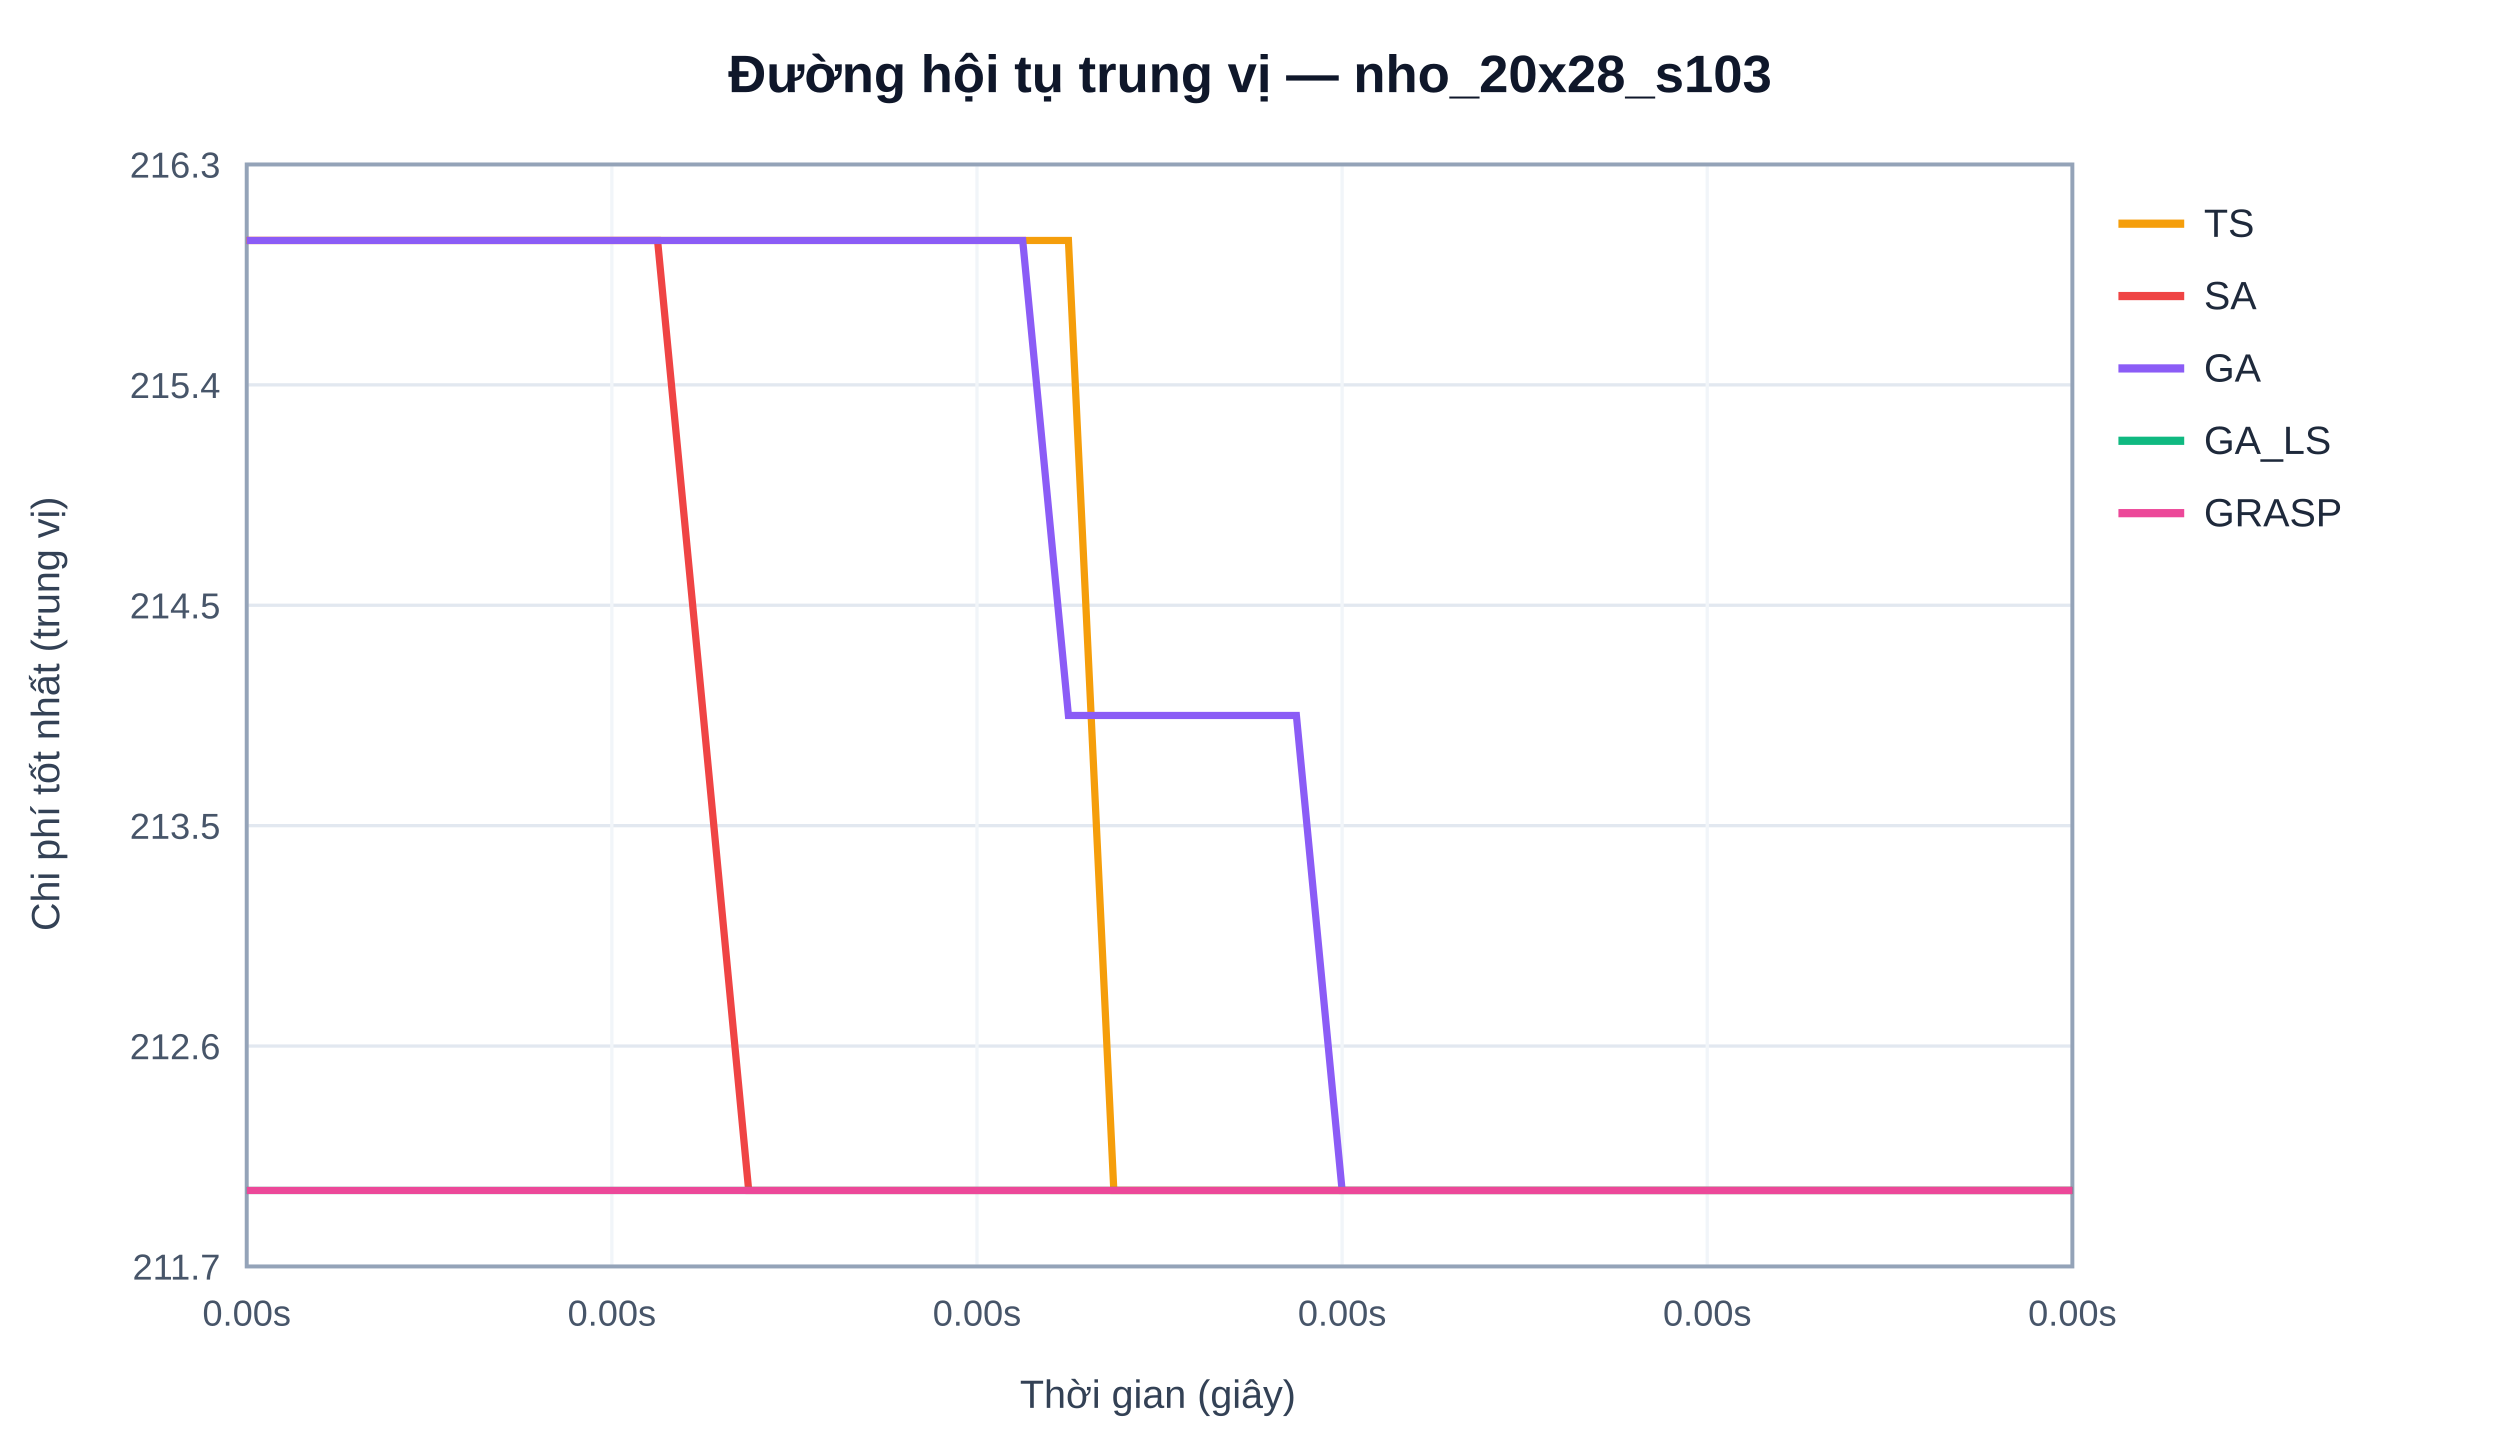
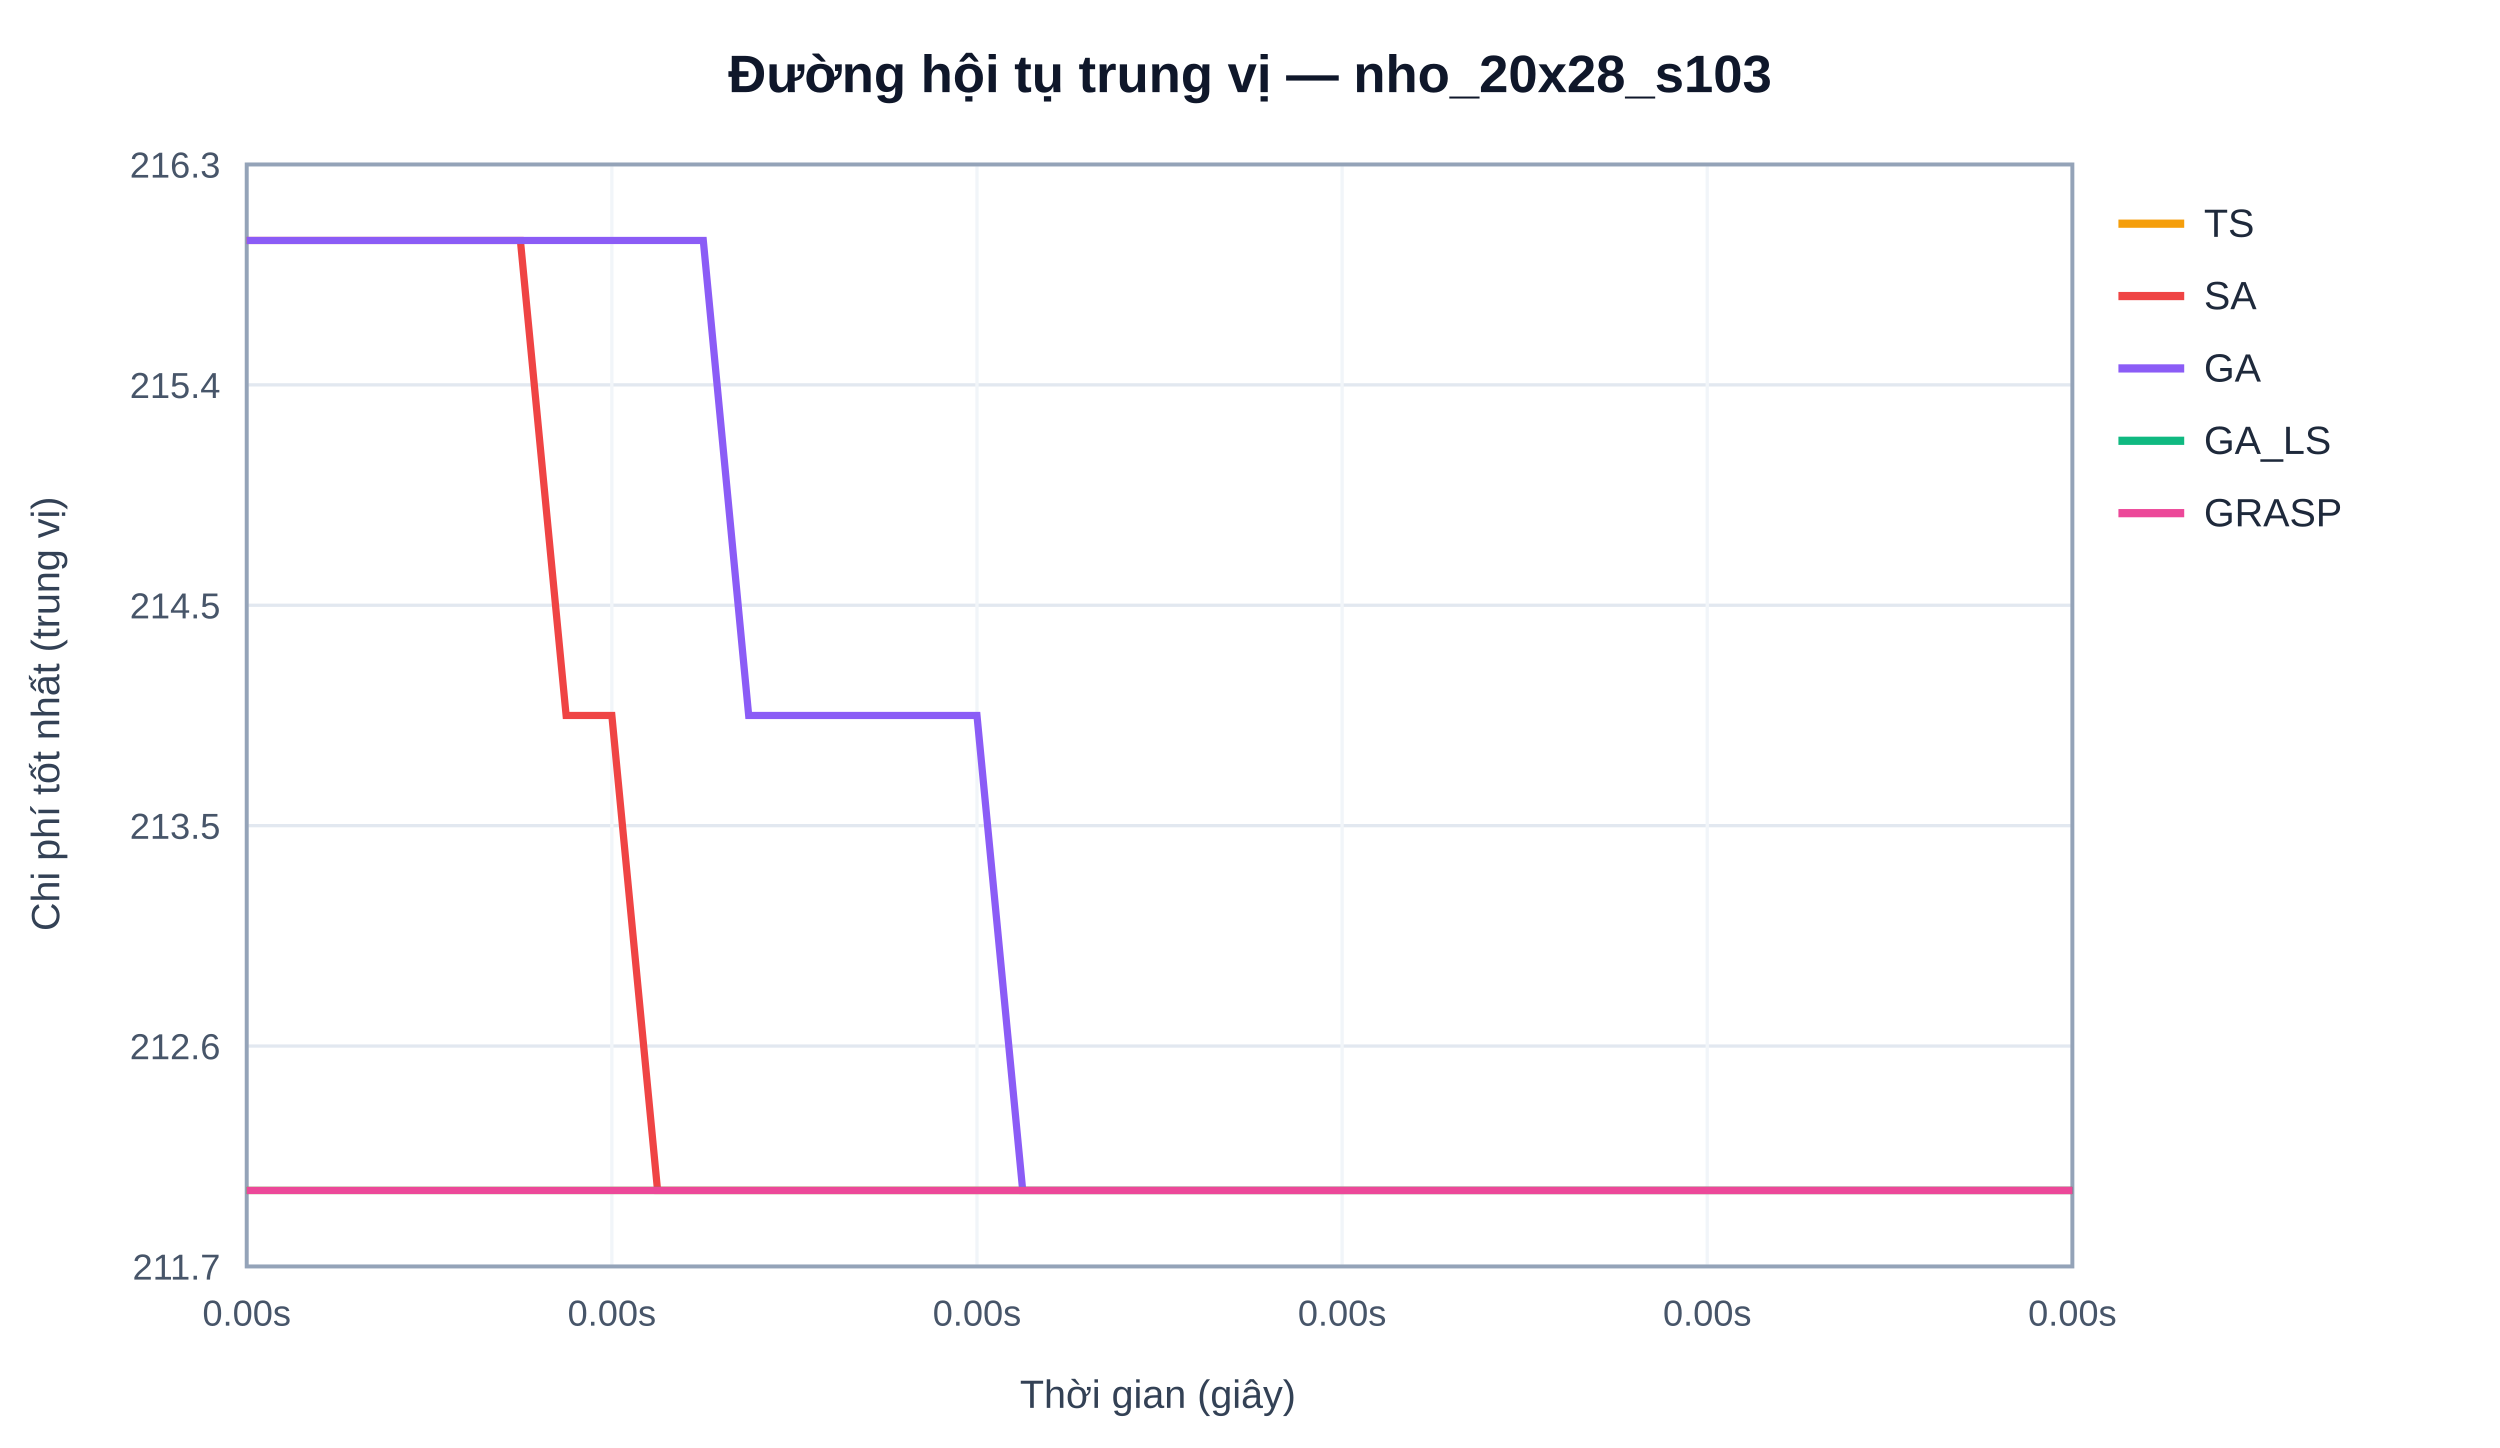
<svg xmlns="http://www.w3.org/2000/svg" width="760" height="440" viewBox="0 0 760 440" style="background:#ffffff;font-family:Segoe UI,Arial,sans-serif">
  <text x="380" y="28" text-anchor="middle" font-size="16" font-weight="bold" fill="#0f172a">Đường hội tụ trung vị — nho_20x28_s103</text>
  <line x1="75" y1="385.0" x2="630" y2="385.0" stroke="#e2e8f0" stroke-width="1" />
  <text x="67" y="389.0" text-anchor="end" font-size="11" fill="#475569">211.7</text>
  <line x1="75" y1="318.0" x2="630" y2="318.0" stroke="#e2e8f0" stroke-width="1" />
  <text x="67" y="322.0" text-anchor="end" font-size="11" fill="#475569">212.6</text>
  <line x1="75" y1="251.0" x2="630" y2="251.0" stroke="#e2e8f0" stroke-width="1" />
  <text x="67" y="255.0" text-anchor="end" font-size="11" fill="#475569">213.5</text>
  <line x1="75" y1="184.0" x2="630" y2="184.0" stroke="#e2e8f0" stroke-width="1" />
  <text x="67" y="188.0" text-anchor="end" font-size="11" fill="#475569">214.5</text>
  <line x1="75" y1="117.0" x2="630" y2="117.0" stroke="#e2e8f0" stroke-width="1" />
  <text x="67" y="121.0" text-anchor="end" font-size="11" fill="#475569">215.4</text>
  <line x1="75" y1="50.0" x2="630" y2="50.0" stroke="#e2e8f0" stroke-width="1" />
  <text x="67" y="54.0" text-anchor="end" font-size="11" fill="#475569">216.3</text>
  <line x1="75.0" y1="50" x2="75.0" y2="385" stroke="#f1f5f9" stroke-width="1" />
  <text x="75.0" y="403" text-anchor="middle" font-size="11" fill="#475569">0.00s</text>
  <line x1="186.0" y1="50" x2="186.0" y2="385" stroke="#f1f5f9" stroke-width="1" />
  <text x="186.0" y="403" text-anchor="middle" font-size="11" fill="#475569">0.00s</text>
  <line x1="297.0" y1="50" x2="297.0" y2="385" stroke="#f1f5f9" stroke-width="1" />
  <text x="297.0" y="403" text-anchor="middle" font-size="11" fill="#475569">0.00s</text>
  <line x1="408.0" y1="50" x2="408.0" y2="385" stroke="#f1f5f9" stroke-width="1" />
  <text x="408.0" y="403" text-anchor="middle" font-size="11" fill="#475569">0.00s</text>
  <line x1="519.0" y1="50" x2="519.0" y2="385" stroke="#f1f5f9" stroke-width="1" />
  <text x="519.0" y="403" text-anchor="middle" font-size="11" fill="#475569">0.00s</text>
  <line x1="630.0" y1="50" x2="630.0" y2="385" stroke="#f1f5f9" stroke-width="1" />
  <text x="630.0" y="403" text-anchor="middle" font-size="11" fill="#475569">0.00s</text>
  <rect x="75" y="50" width="555" height="335" fill="none" stroke="#94a3b8" stroke-width="1.2" />
  <text x="352" y="428" text-anchor="middle" font-size="12" fill="#334155">Thời gian (giây)</text>
  <text x="18" y="217" text-anchor="middle" font-size="12" fill="#334155" transform="rotate(-90 18 217)">Chi phí tốt nhất (trung vị)</text>
-   <polyline fill="none" stroke="#f59e0b" stroke-width="2.2" points="75.0,73.1 88.9,73.1 102.8,73.1 116.6,73.1 130.5,73.1 144.4,73.1 158.2,73.1 172.1,73.1 186.0,73.1 199.9,73.1 213.8,73.1 227.6,73.1 241.5,73.1 255.4,73.1 269.2,73.1 283.1,73.1 297.0,73.1 310.9,73.1 324.8,73.1 338.6,361.9 352.5,361.9 366.4,361.9 380.2,361.9 394.1,361.9 408.0,361.9 421.9,361.9 435.8,361.9 449.6,361.9 463.5,361.9 477.4,361.9 491.2,361.9 505.1,361.9 519.0,361.9 532.9,361.9 546.8,361.9 560.6,361.9 574.5,361.9 588.4,361.9 602.2,361.9 616.1,361.9 630.0,361.9" />
+   <polyline fill="none" stroke="#f59e0b" stroke-width="2.2" points="75.0,361.9 88.9,361.9 102.8,361.9 116.6,361.9 130.5,361.9 144.4,361.9 158.2,361.9 172.1,361.9 186.0,361.9 199.9,361.9 213.8,361.9 227.6,361.9 241.5,361.9 255.4,361.9 269.2,361.9 283.1,361.9 297.0,361.9 310.9,361.9 324.8,361.9 338.6,361.9 352.5,361.9 366.4,361.9 380.2,361.9 394.1,361.9 408.0,361.9 421.9,361.9 435.8,361.9 449.6,361.9 463.5,361.9 477.4,361.9 491.2,361.9 505.1,361.9 519.0,361.9 532.9,361.9 546.8,361.9 560.6,361.9 574.5,361.9 588.4,361.9 602.2,361.9 616.1,361.9 630.0,361.9" />
  <line x1="644" y1="68" x2="664" y2="68" stroke="#f59e0b" stroke-width="2.5" />
  <text x="670" y="72" font-size="12" fill="#1e293b">TS</text>
-   <polyline fill="none" stroke="#ef4444" stroke-width="2.2" points="75.0,73.1 88.9,73.1 102.8,73.1 116.6,73.1 130.5,73.1 144.4,73.1 158.2,73.1 172.1,73.1 186.0,73.1 199.9,73.1 213.8,217.5 227.6,361.9 241.5,361.9 255.4,361.9 269.2,361.9 283.1,361.9 297.0,361.9 310.9,361.9 324.8,361.9 338.6,361.9 352.5,361.9 366.4,361.9 380.2,361.9 394.1,361.9 408.0,361.9 421.9,361.9 435.8,361.9 449.6,361.9 463.5,361.9 477.4,361.9 491.2,361.9 505.1,361.9 519.0,361.9 532.9,361.9 546.8,361.9 560.6,361.9 574.5,361.9 588.4,361.9 602.2,361.9 616.1,361.9 630.0,361.9" />
+   <polyline fill="none" stroke="#ef4444" stroke-width="2.2" points="75.0,73.1 88.9,73.1 102.8,73.1 116.6,73.1 130.5,73.1 144.4,73.1 158.2,73.1 172.1,217.5 186.0,217.5 199.9,361.9 213.8,361.9 227.6,361.9 241.5,361.9 255.4,361.9 269.2,361.9 283.1,361.9 297.0,361.9 310.9,361.9 324.8,361.9 338.6,361.9 352.5,361.9 366.4,361.9 380.2,361.9 394.1,361.9 408.0,361.9 421.9,361.9 435.8,361.9 449.6,361.9 463.5,361.9 477.4,361.9 491.2,361.9 505.1,361.9 519.0,361.9 532.9,361.9 546.8,361.9 560.6,361.9 574.5,361.9 588.4,361.9 602.2,361.9 616.1,361.9 630.0,361.9" />
  <line x1="644" y1="90" x2="664" y2="90" stroke="#ef4444" stroke-width="2.5" />
  <text x="670" y="94" font-size="12" fill="#1e293b">SA</text>
-   <polyline fill="none" stroke="#8b5cf6" stroke-width="2.2" points="75.0,73.1 88.9,73.1 102.8,73.1 116.6,73.1 130.5,73.1 144.4,73.1 158.2,73.1 172.1,73.1 186.0,73.1 199.9,73.1 213.8,73.1 227.6,73.1 241.5,73.1 255.4,73.1 269.2,73.1 283.1,73.1 297.0,73.1 310.9,73.1 324.8,217.5 338.6,217.5 352.5,217.5 366.4,217.5 380.2,217.5 394.1,217.5 408.0,361.9 421.9,361.9 435.8,361.9 449.6,361.9 463.5,361.9 477.4,361.9 491.2,361.9 505.1,361.9 519.0,361.9 532.9,361.9 546.8,361.9 560.6,361.9 574.5,361.9 588.4,361.9 602.2,361.9 616.1,361.9 630.0,361.9" />
+   <polyline fill="none" stroke="#8b5cf6" stroke-width="2.2" points="75.0,73.1 88.9,73.1 102.8,73.1 116.6,73.1 130.5,73.1 144.4,73.1 158.2,73.1 172.1,73.1 186.0,73.1 199.9,73.1 213.8,73.1 227.6,217.5 241.5,217.5 255.4,217.5 269.2,217.5 283.1,217.5 297.0,217.5 310.9,361.9 324.8,361.9 338.6,361.9 352.5,361.9 366.4,361.9 380.2,361.9 394.1,361.9 408.0,361.9 421.9,361.9 435.8,361.9 449.6,361.9 463.5,361.9 477.4,361.9 491.2,361.9 505.1,361.9 519.0,361.9 532.9,361.9 546.8,361.9 560.6,361.9 574.5,361.9 588.4,361.9 602.2,361.9 616.1,361.9 630.0,361.9" />
  <line x1="644" y1="112" x2="664" y2="112" stroke="#8b5cf6" stroke-width="2.5" />
  <text x="670" y="116" font-size="12" fill="#1e293b">GA</text>
  <polyline fill="none" stroke="#10b981" stroke-width="2.2" points="75.0,361.9 88.9,361.9 102.8,361.9 116.6,361.9 130.5,361.9 144.4,361.9 158.2,361.9 172.1,361.9 186.0,361.9 199.9,361.9 213.8,361.9 227.6,361.9 241.5,361.9 255.4,361.9 269.2,361.9 283.1,361.9 297.0,361.9 310.9,361.9 324.8,361.9 338.6,361.9 352.5,361.9 366.4,361.9 380.2,361.9 394.1,361.9 408.0,361.9 421.9,361.9 435.8,361.9 449.6,361.9 463.5,361.9 477.4,361.9 491.2,361.9 505.1,361.9 519.0,361.9 532.9,361.9 546.8,361.9 560.6,361.9 574.5,361.9 588.4,361.9 602.2,361.9 616.1,361.9 630.0,361.9" />
  <line x1="644" y1="134" x2="664" y2="134" stroke="#10b981" stroke-width="2.5" />
  <text x="670" y="138" font-size="12" fill="#1e293b">GA_LS</text>
  <polyline fill="none" stroke="#ec4899" stroke-width="2.2" points="75.0,361.9 88.9,361.9 102.8,361.9 116.6,361.9 130.5,361.9 144.4,361.9 158.2,361.9 172.1,361.9 186.0,361.9 199.9,361.9 213.8,361.9 227.6,361.9 241.5,361.9 255.4,361.9 269.2,361.9 283.1,361.9 297.0,361.9 310.9,361.9 324.8,361.9 338.6,361.9 352.5,361.9 366.4,361.9 380.2,361.9 394.1,361.9 408.0,361.9 421.9,361.9 435.8,361.9 449.6,361.9 463.5,361.9 477.4,361.9 491.2,361.9 505.1,361.9 519.0,361.9 532.9,361.9 546.8,361.9 560.6,361.9 574.5,361.9 588.4,361.9 602.2,361.9 616.1,361.9 630.0,361.9" />
  <line x1="644" y1="156" x2="664" y2="156" stroke="#ec4899" stroke-width="2.5" />
  <text x="670" y="160" font-size="12" fill="#1e293b">GRASP</text>
</svg>
